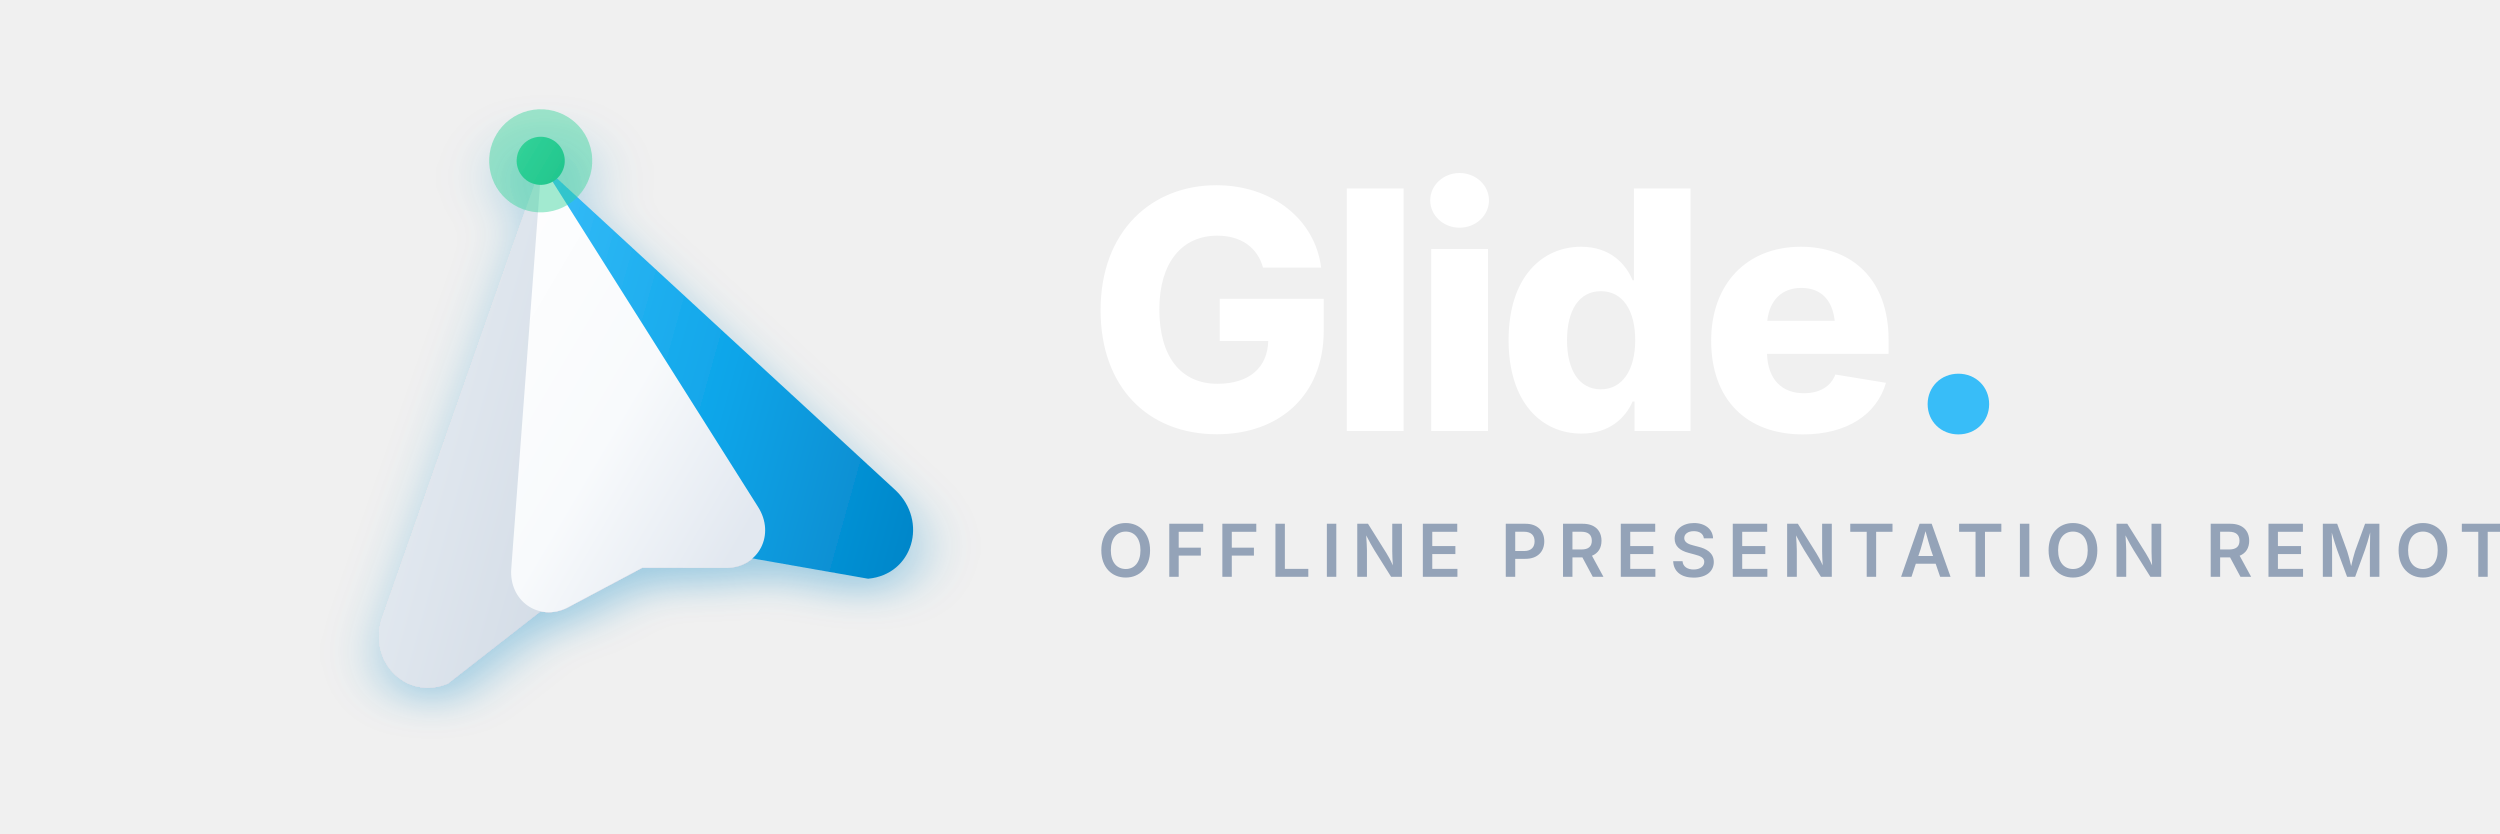
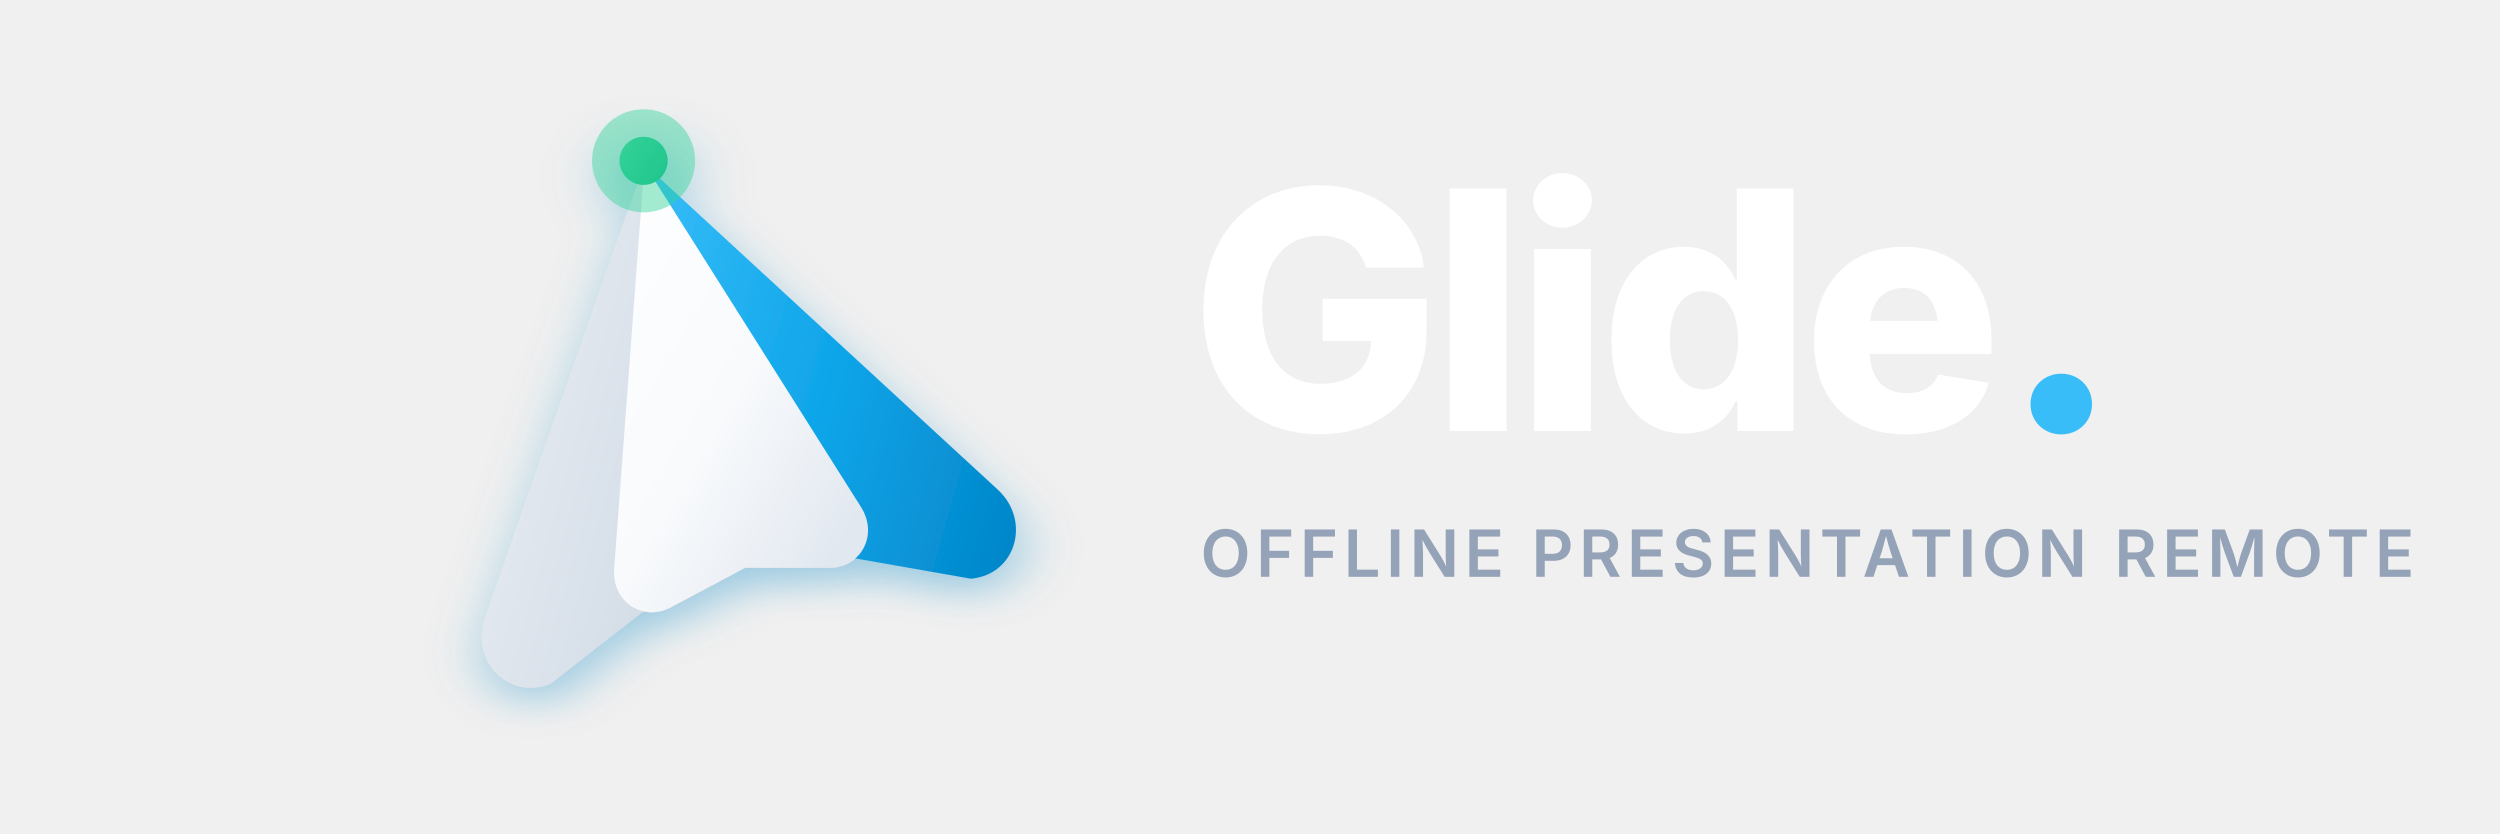
- <svg xmlns="http://www.w3.org/2000/svg" viewBox="-36.75 -2.75 480 160" width="100%" height="100%">
+ <svg xmlns="http://www.w3.org/2000/svg" viewBox="-56.5 -2.75 480 160" width="100%" height="100%">
  <defs>
    <linearGradient id="facetTopLock" x1="20%" y1="0%" x2="80%" y2="100%">
      <stop offset="0%" stop-color="#FFFFFF" />
      <stop offset="60%" stop-color="#F8FAFC" />
      <stop offset="100%" stop-color="#E2E8F0" />
    </linearGradient>
    <linearGradient id="facetLeftLock" x1="0%" y1="0%" x2="100%" y2="100%">
      <stop offset="0%" stop-color="#F1F5F9" />
      <stop offset="100%" stop-color="#CBD5E1" />
    </linearGradient>
    <linearGradient id="cyanWingLock" x1="0%" y1="0%" x2="100%" y2="100%">
      <stop offset="0%" stop-color="#38BDF8" />
      <stop offset="50%" stop-color="#0EA5E9" />
      <stop offset="100%" stop-color="#0284C7" />
    </linearGradient>
    <linearGradient id="laserBeamLock" x1="0%" y1="0%" x2="100%" y2="100%">
      <stop offset="0%" stop-color="#34D399" />
      <stop offset="100%" stop-color="#10B981" />
    </linearGradient>
    <filter id="symbolGlow" x="-20%" y="-20%" width="140%" height="140%">
      <feDropShadow dx="0" dy="10" stdDeviation="14" flood-color="#0284C7" flood-opacity="0.35" />
    </filter>
  </defs>
  <g filter="url(#symbolGlow)" transform="translate(80, 80) scale(0.33) rotate(-14) translate(-256, -256)">
    <path d="M256 96 L410 330 C424 352 408 380 382 376 L256 320 Z" fill="url(#cyanWingLock)" />
    <path d="M256 96 L256 320 L130 376 C104 380 88 352 102 330 Z" fill="url(#facetLeftLock)" />
    <path d="M256 96 L330 320 C336 338 322 354 304 350 L256 338 L208 350 C190 354 176 338 182 320 Z" fill="url(#facetTopLock)" />
    <circle cx="256" cy="94" r="14" fill="url(#laserBeamLock)" />
    <circle cx="256" cy="94" r="30" fill="#34D399" opacity="0.45" />
  </g>
  <g transform="translate(172, 0)">
    <text x="0" y="80" font-family="'Plus Jakarta Sans', system-ui, -apple-system, sans-serif" font-size="64" font-weight="800" fill="#FFFFFF" letter-spacing="-0.03em">
      Glide<tspan fill="#38BDF8">.</tspan>
    </text>
-     <text x="2" y="108" font-family="'Plus Jakarta Sans', system-ui, -apple-system, sans-serif" font-size="14" font-weight="600" fill="#94A3B8" letter-spacing="0.14em">
+     <text x="2" y="108" font-family="'Plus Jakarta Sans', system-ui, -apple-system, sans-serif" font-size="12.5" font-weight="600" fill="#94A3B8" letter-spacing="0.085em">
      OFFLINE PRESENTATION REMOTE
    </text>
  </g>
</svg>
